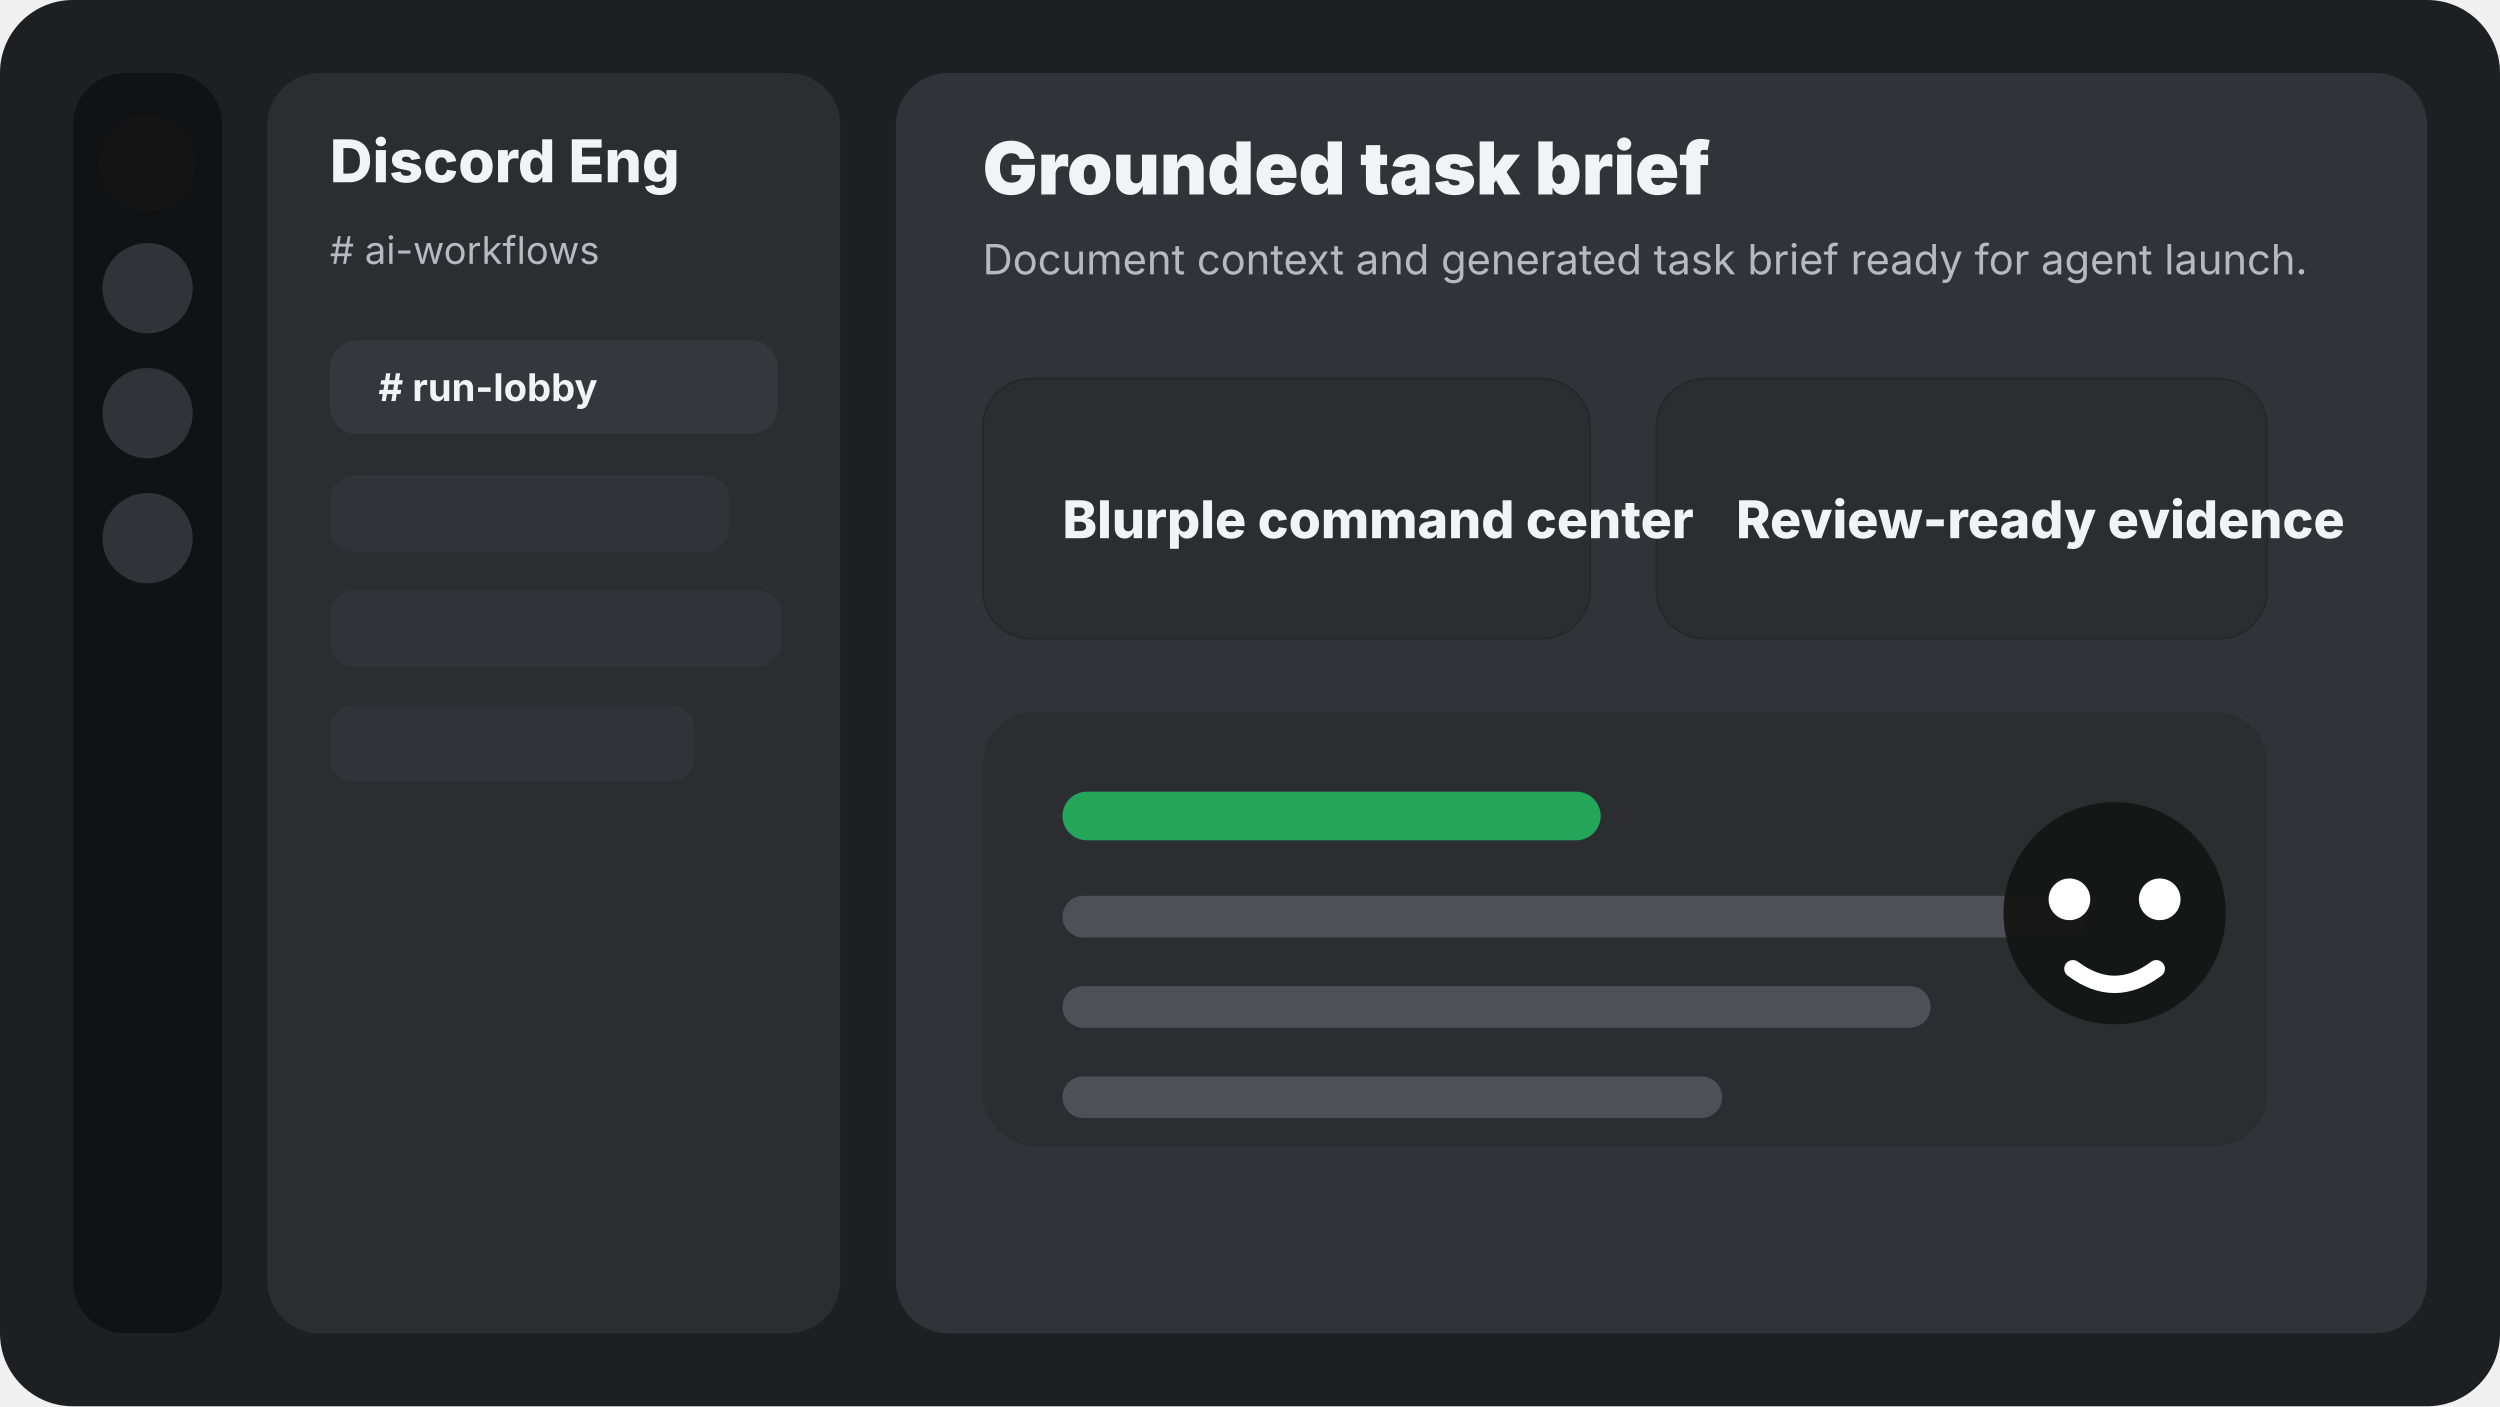
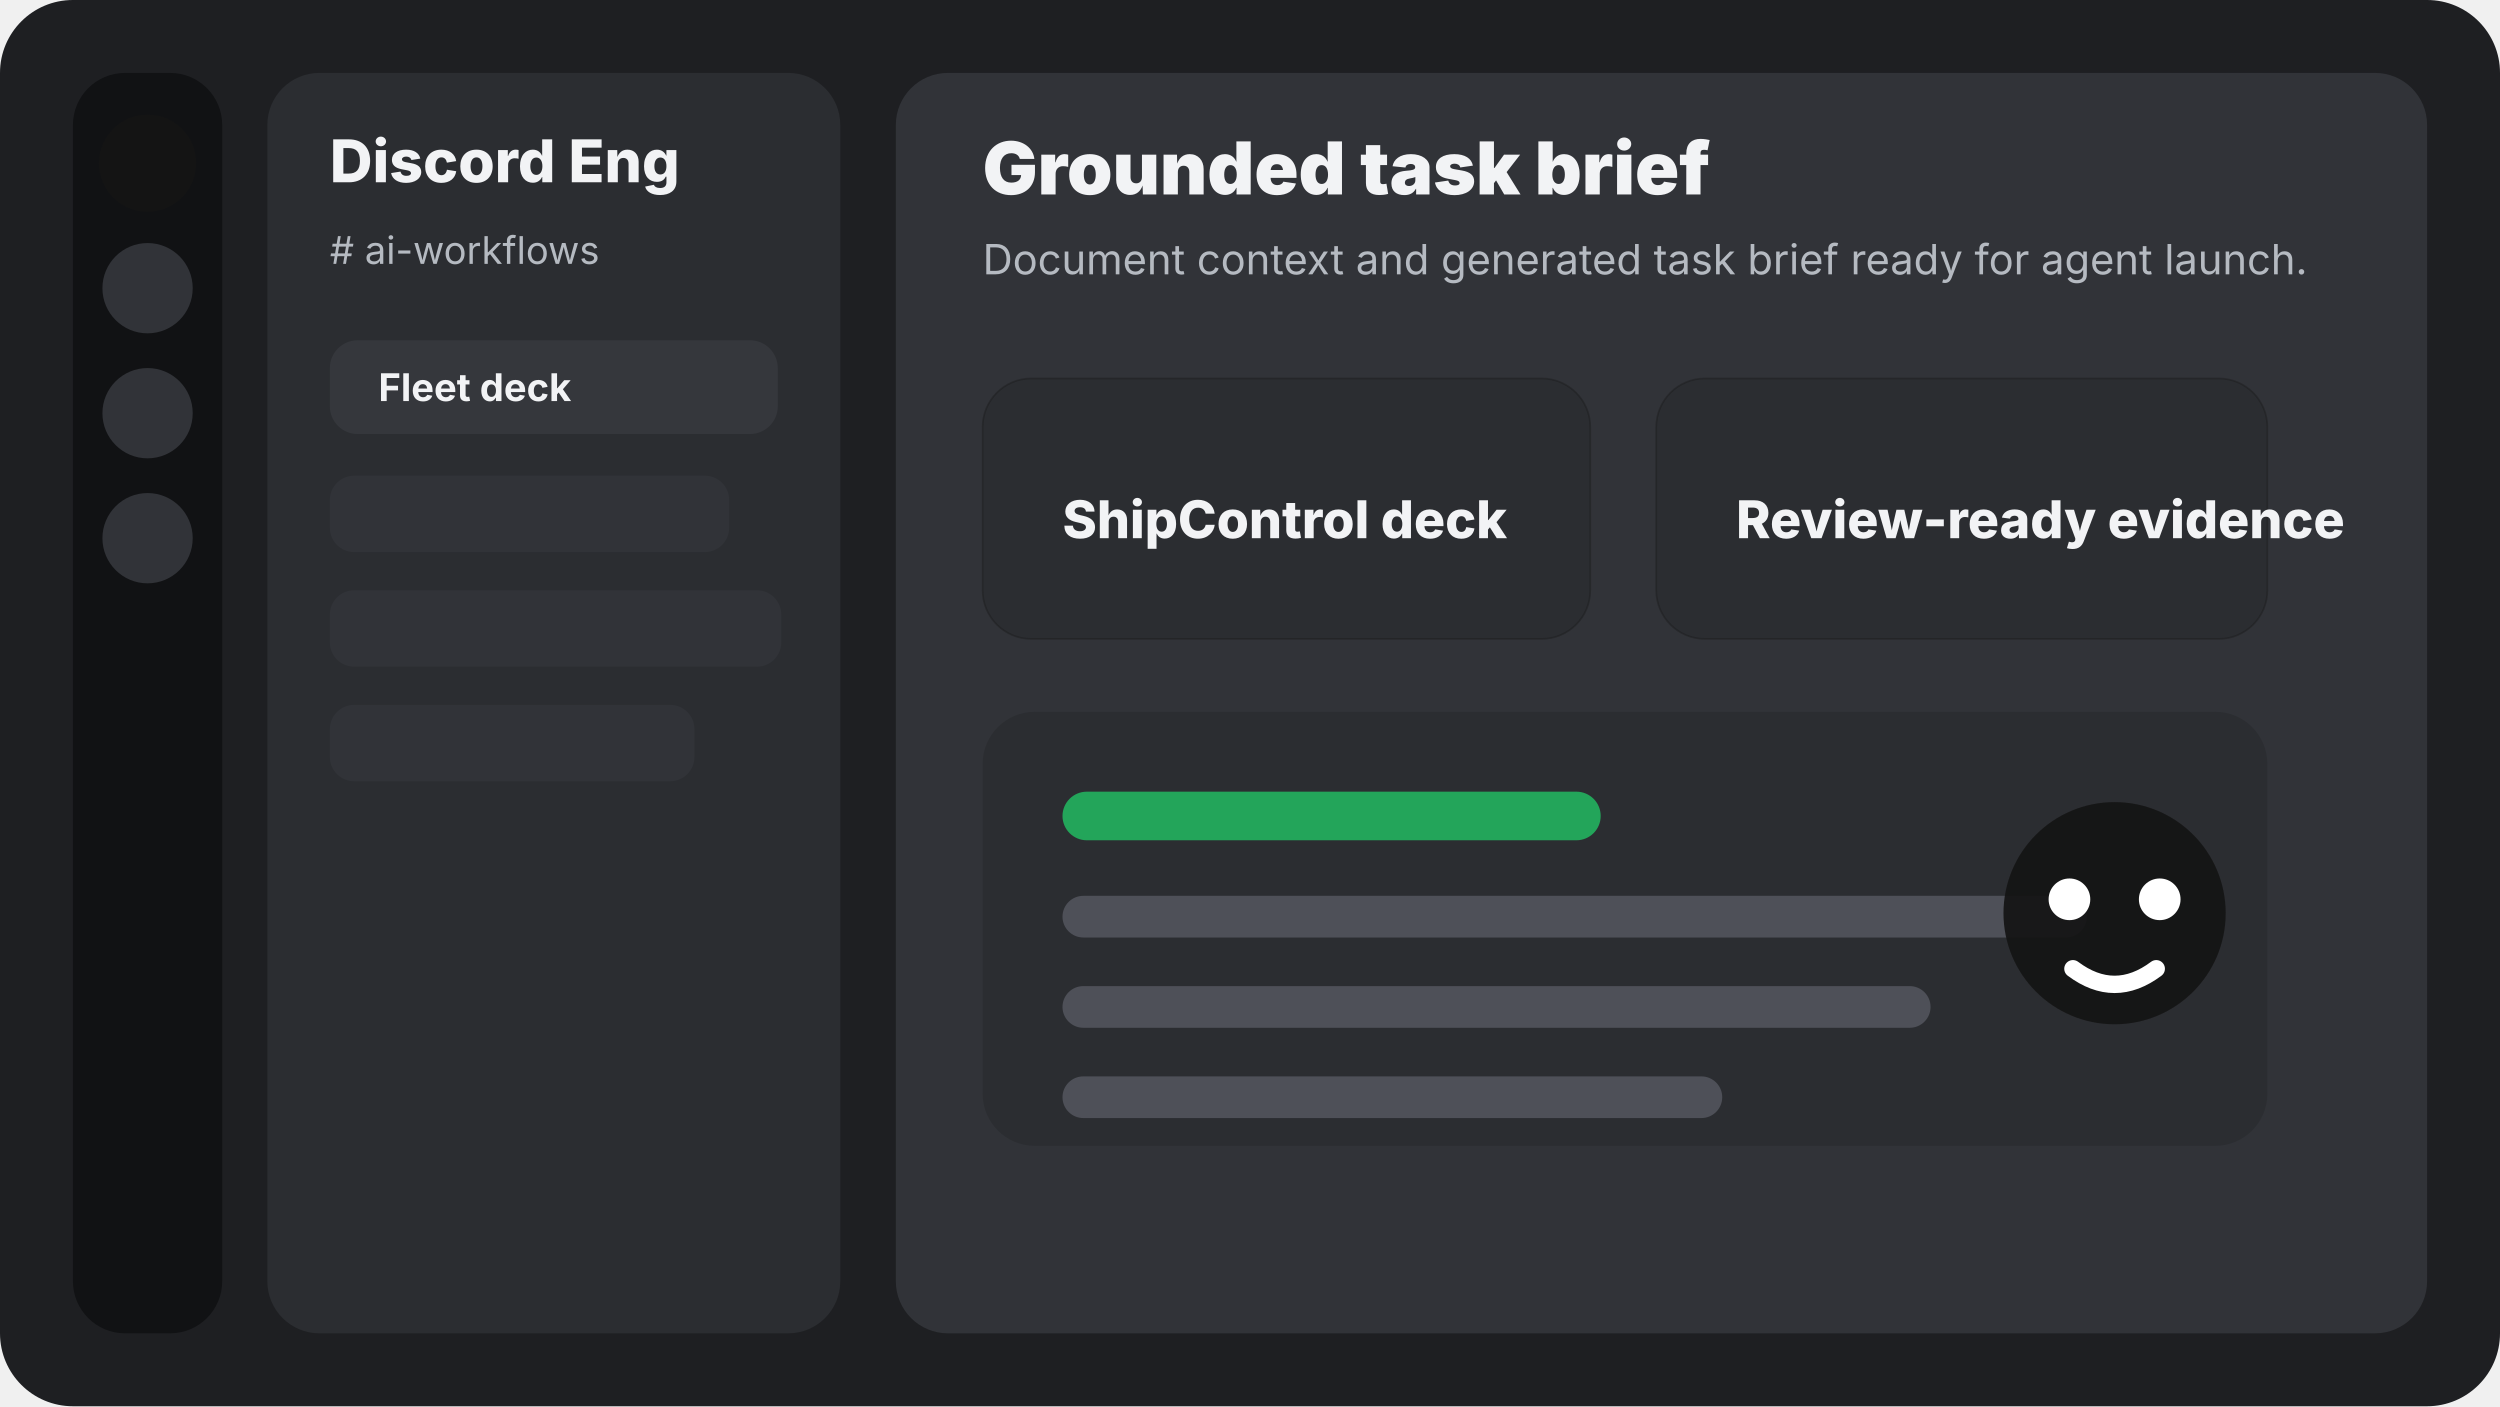
<svg xmlns="http://www.w3.org/2000/svg" viewBox="0 0 1440 810" role="img" aria-labelledby="title desc">
  <rect width="1440" height="810" rx="42" fill="#1e1f22" />
  <rect x="42" y="42" width="86" height="726" rx="30" fill="#111214" />
  <circle cx="85" cy="94" r="28" fill="#141414" />
  <circle cx="85" cy="166" r="26" fill="#313338" />
  <circle cx="85" cy="238" r="26" fill="#313338" />
  <circle cx="85" cy="310" r="26" fill="#313338" />
  <rect x="154" y="42" width="330" height="726" rx="30" fill="#2b2d31" />
  <text x="190" y="105" fill="#f2f3f5" font-family="Inter, Arial, sans-serif" font-size="34" font-weight="800">Discord Eng</text>
  <text x="190" y="152" fill="#b5bac1" font-family="Inter, Arial, sans-serif" font-size="22"># ai-workflows</text>
  <rect x="190" y="196" width="258" height="54" rx="16" fill="#35373c" />
-   <text x="218" y="231" fill="#f2f3f5" font-family="Inter, Arial, sans-serif" font-size="22" font-weight="700"># run-lobby</text>
+   <text x="218" y="231" fill="#f2f3f5" font-family="Inter, Arial, sans-serif" font-size="22" font-weight="700">Fleet deck</text>
  <rect x="190" y="274" width="230" height="44" rx="14" fill="#313338" />
  <rect x="190" y="340" width="260" height="44" rx="14" fill="#313338" />
  <rect x="190" y="406" width="210" height="44" rx="14" fill="#313338" />
  <rect x="516" y="42" width="882" height="726" rx="30" fill="#313338" />
  <text x="566" y="112" fill="#f2f3f5" font-family="Inter, Arial, sans-serif" font-size="42" font-weight="850">Grounded task brief</text>
  <text x="566" y="158" fill="#b5bac1" font-family="Inter, Arial, sans-serif" font-size="24">Document context and generated task brief ready for agent launch.</text>
  <rect x="566" y="218" width="350" height="150" rx="28" fill="#2b2d31" stroke="#141414" stroke-opacity=".35" />
  <rect x="954" y="218" width="352" height="150" rx="28" fill="#2b2d31" stroke="#141414" stroke-opacity=".35" />
  <rect x="566" y="410" width="740" height="250" rx="30" fill="#2b2d31" />
  <rect x="612" y="456" width="310" height="28" rx="14" fill="#23a55a" />
  <rect x="612" y="516" width="590" height="24" rx="12" fill="#4e5058" />
  <rect x="612" y="568" width="500" height="24" rx="12" fill="#4e5058" />
  <rect x="612" y="620" width="380" height="24" rx="12" fill="#4e5058" />
  <circle cx="1218" cy="526" r="64" fill="#141414" opacity=".92" />
  <circle cx="1192" cy="518" r="12" fill="#fff" />
  <circle cx="1244" cy="518" r="12" fill="#fff" />
  <path d="M1194 558c16 12 32 12 48 0" fill="none" stroke="#fff" stroke-width="10" stroke-linecap="round" />
-   <text x="612" y="310" fill="#f2f3f5" font-family="Inter, Arial, sans-serif" font-size="30" font-weight="800">Blurple command center</text>
+   <text x="612" y="310" fill="#f2f3f5" font-family="Inter, Arial, sans-serif" font-size="30" font-weight="800">ShipControl deck</text>
  <text x="1000" y="310" fill="#f2f3f5" font-family="Inter, Arial, sans-serif" font-size="30" font-weight="800">Review-ready evidence</text>
</svg>
